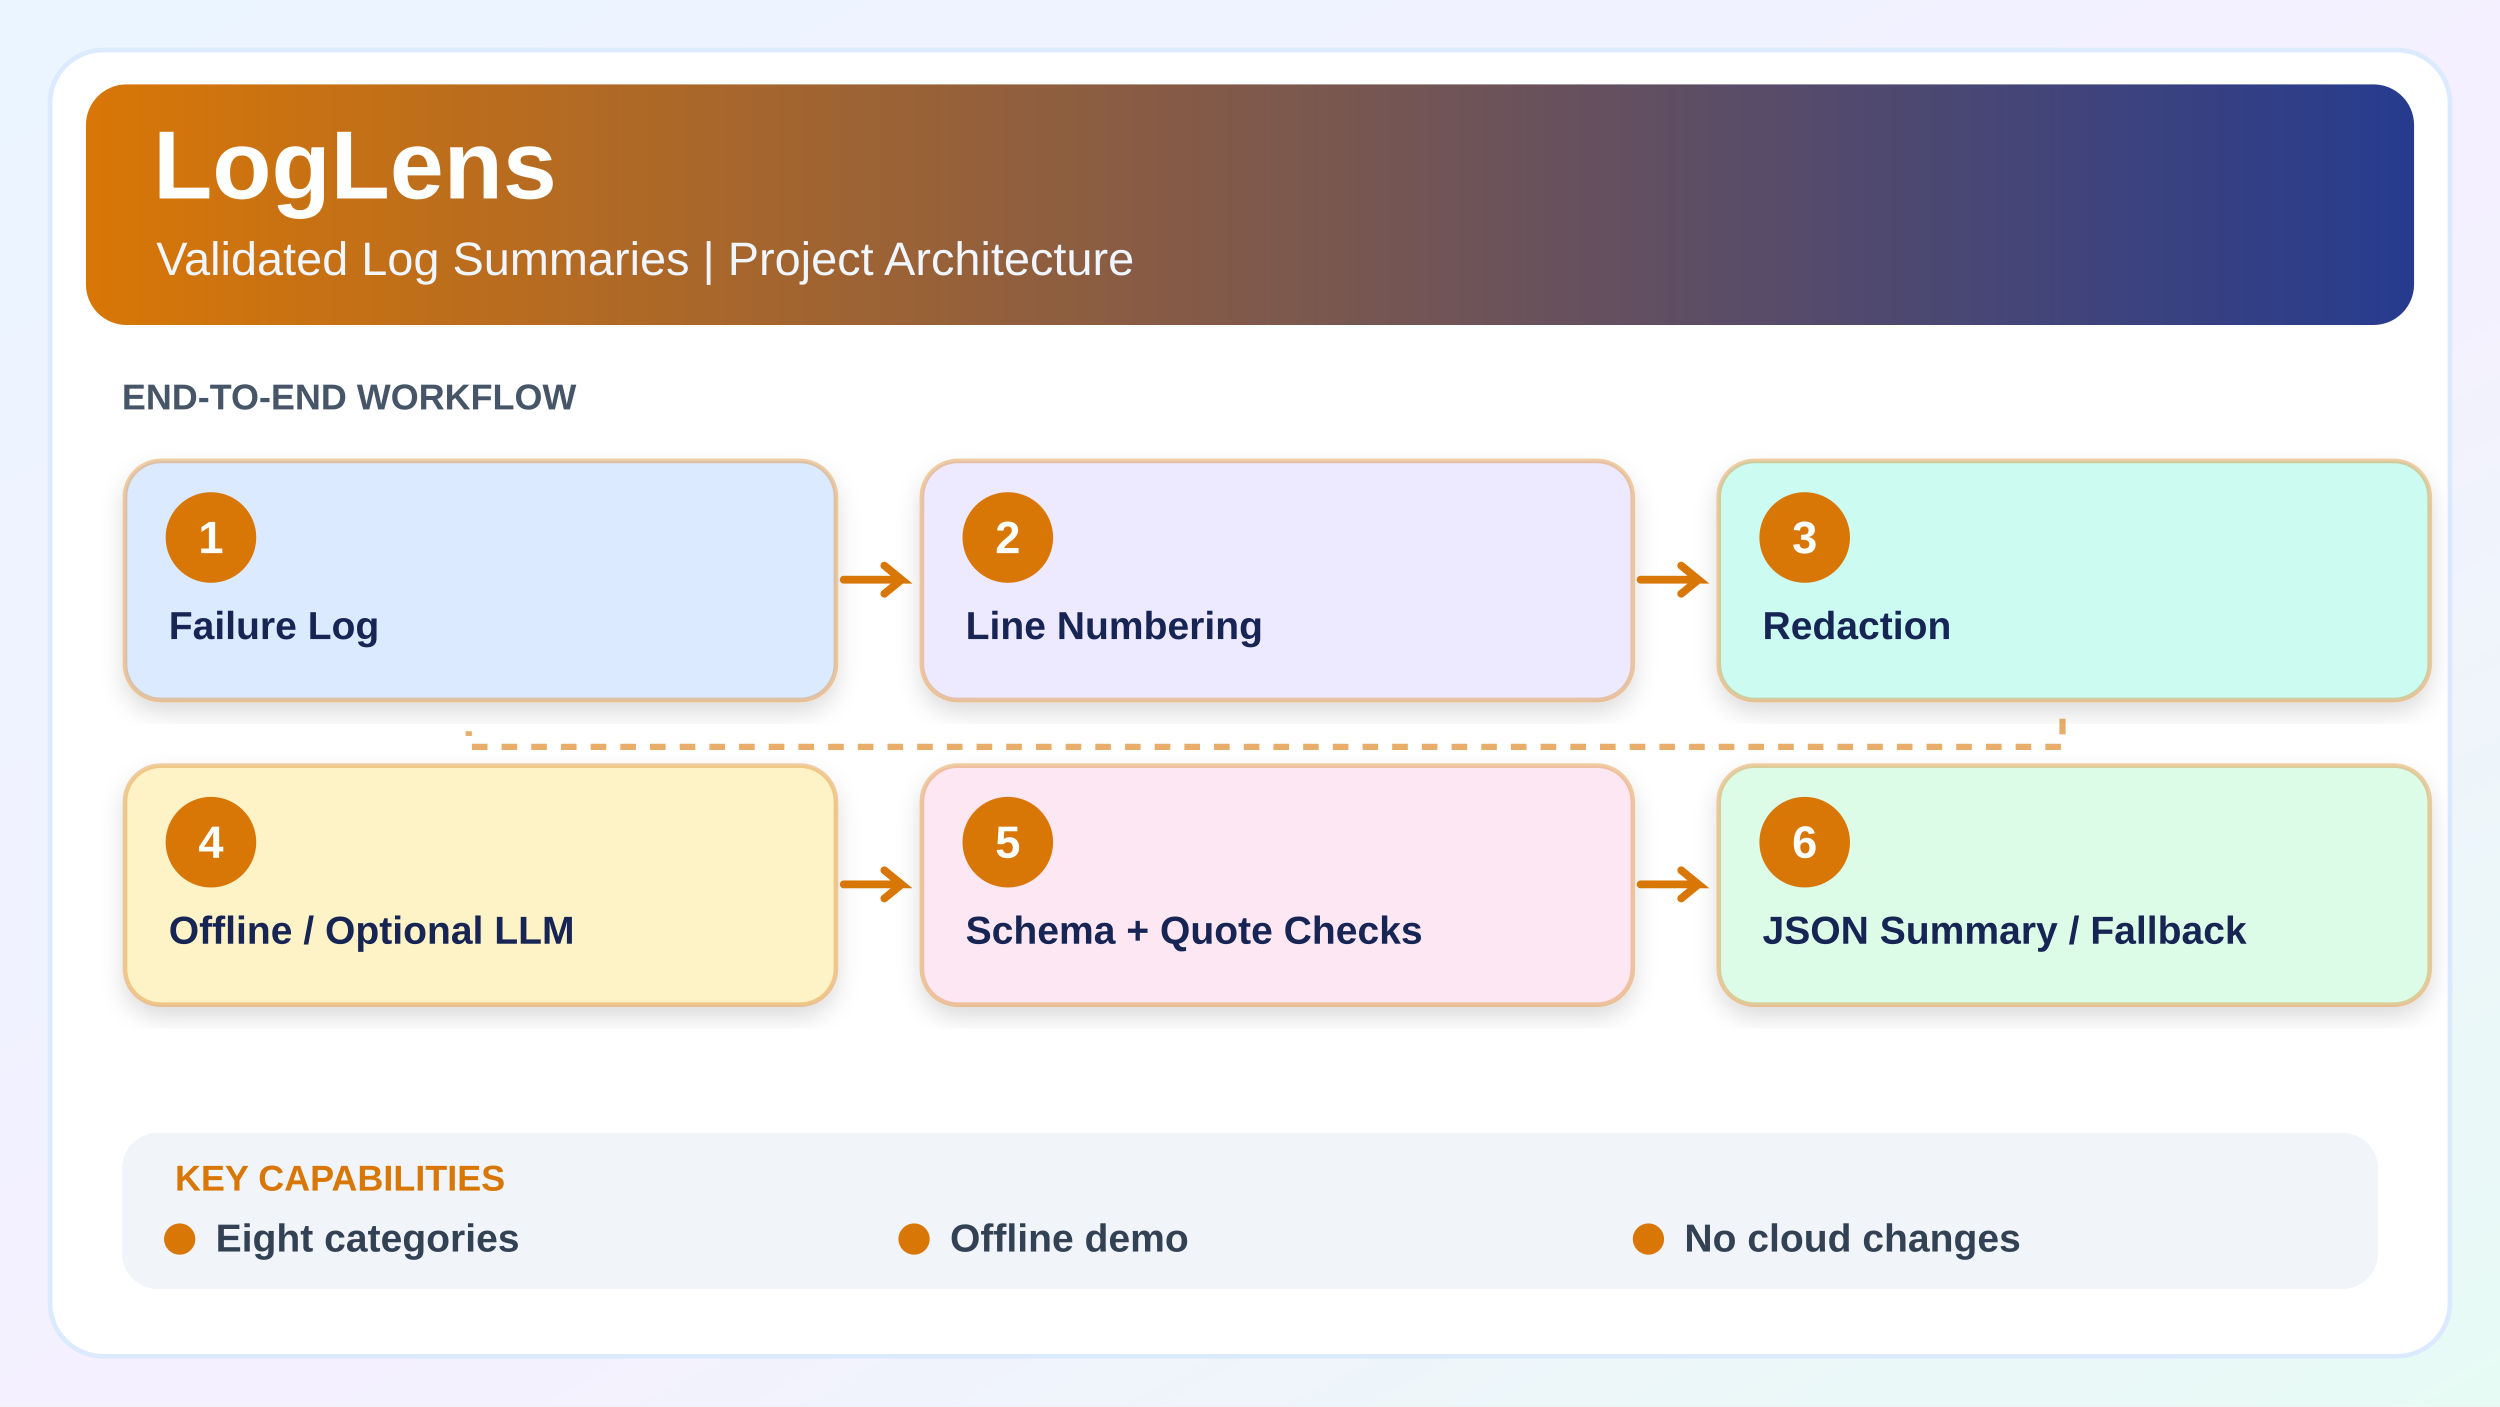
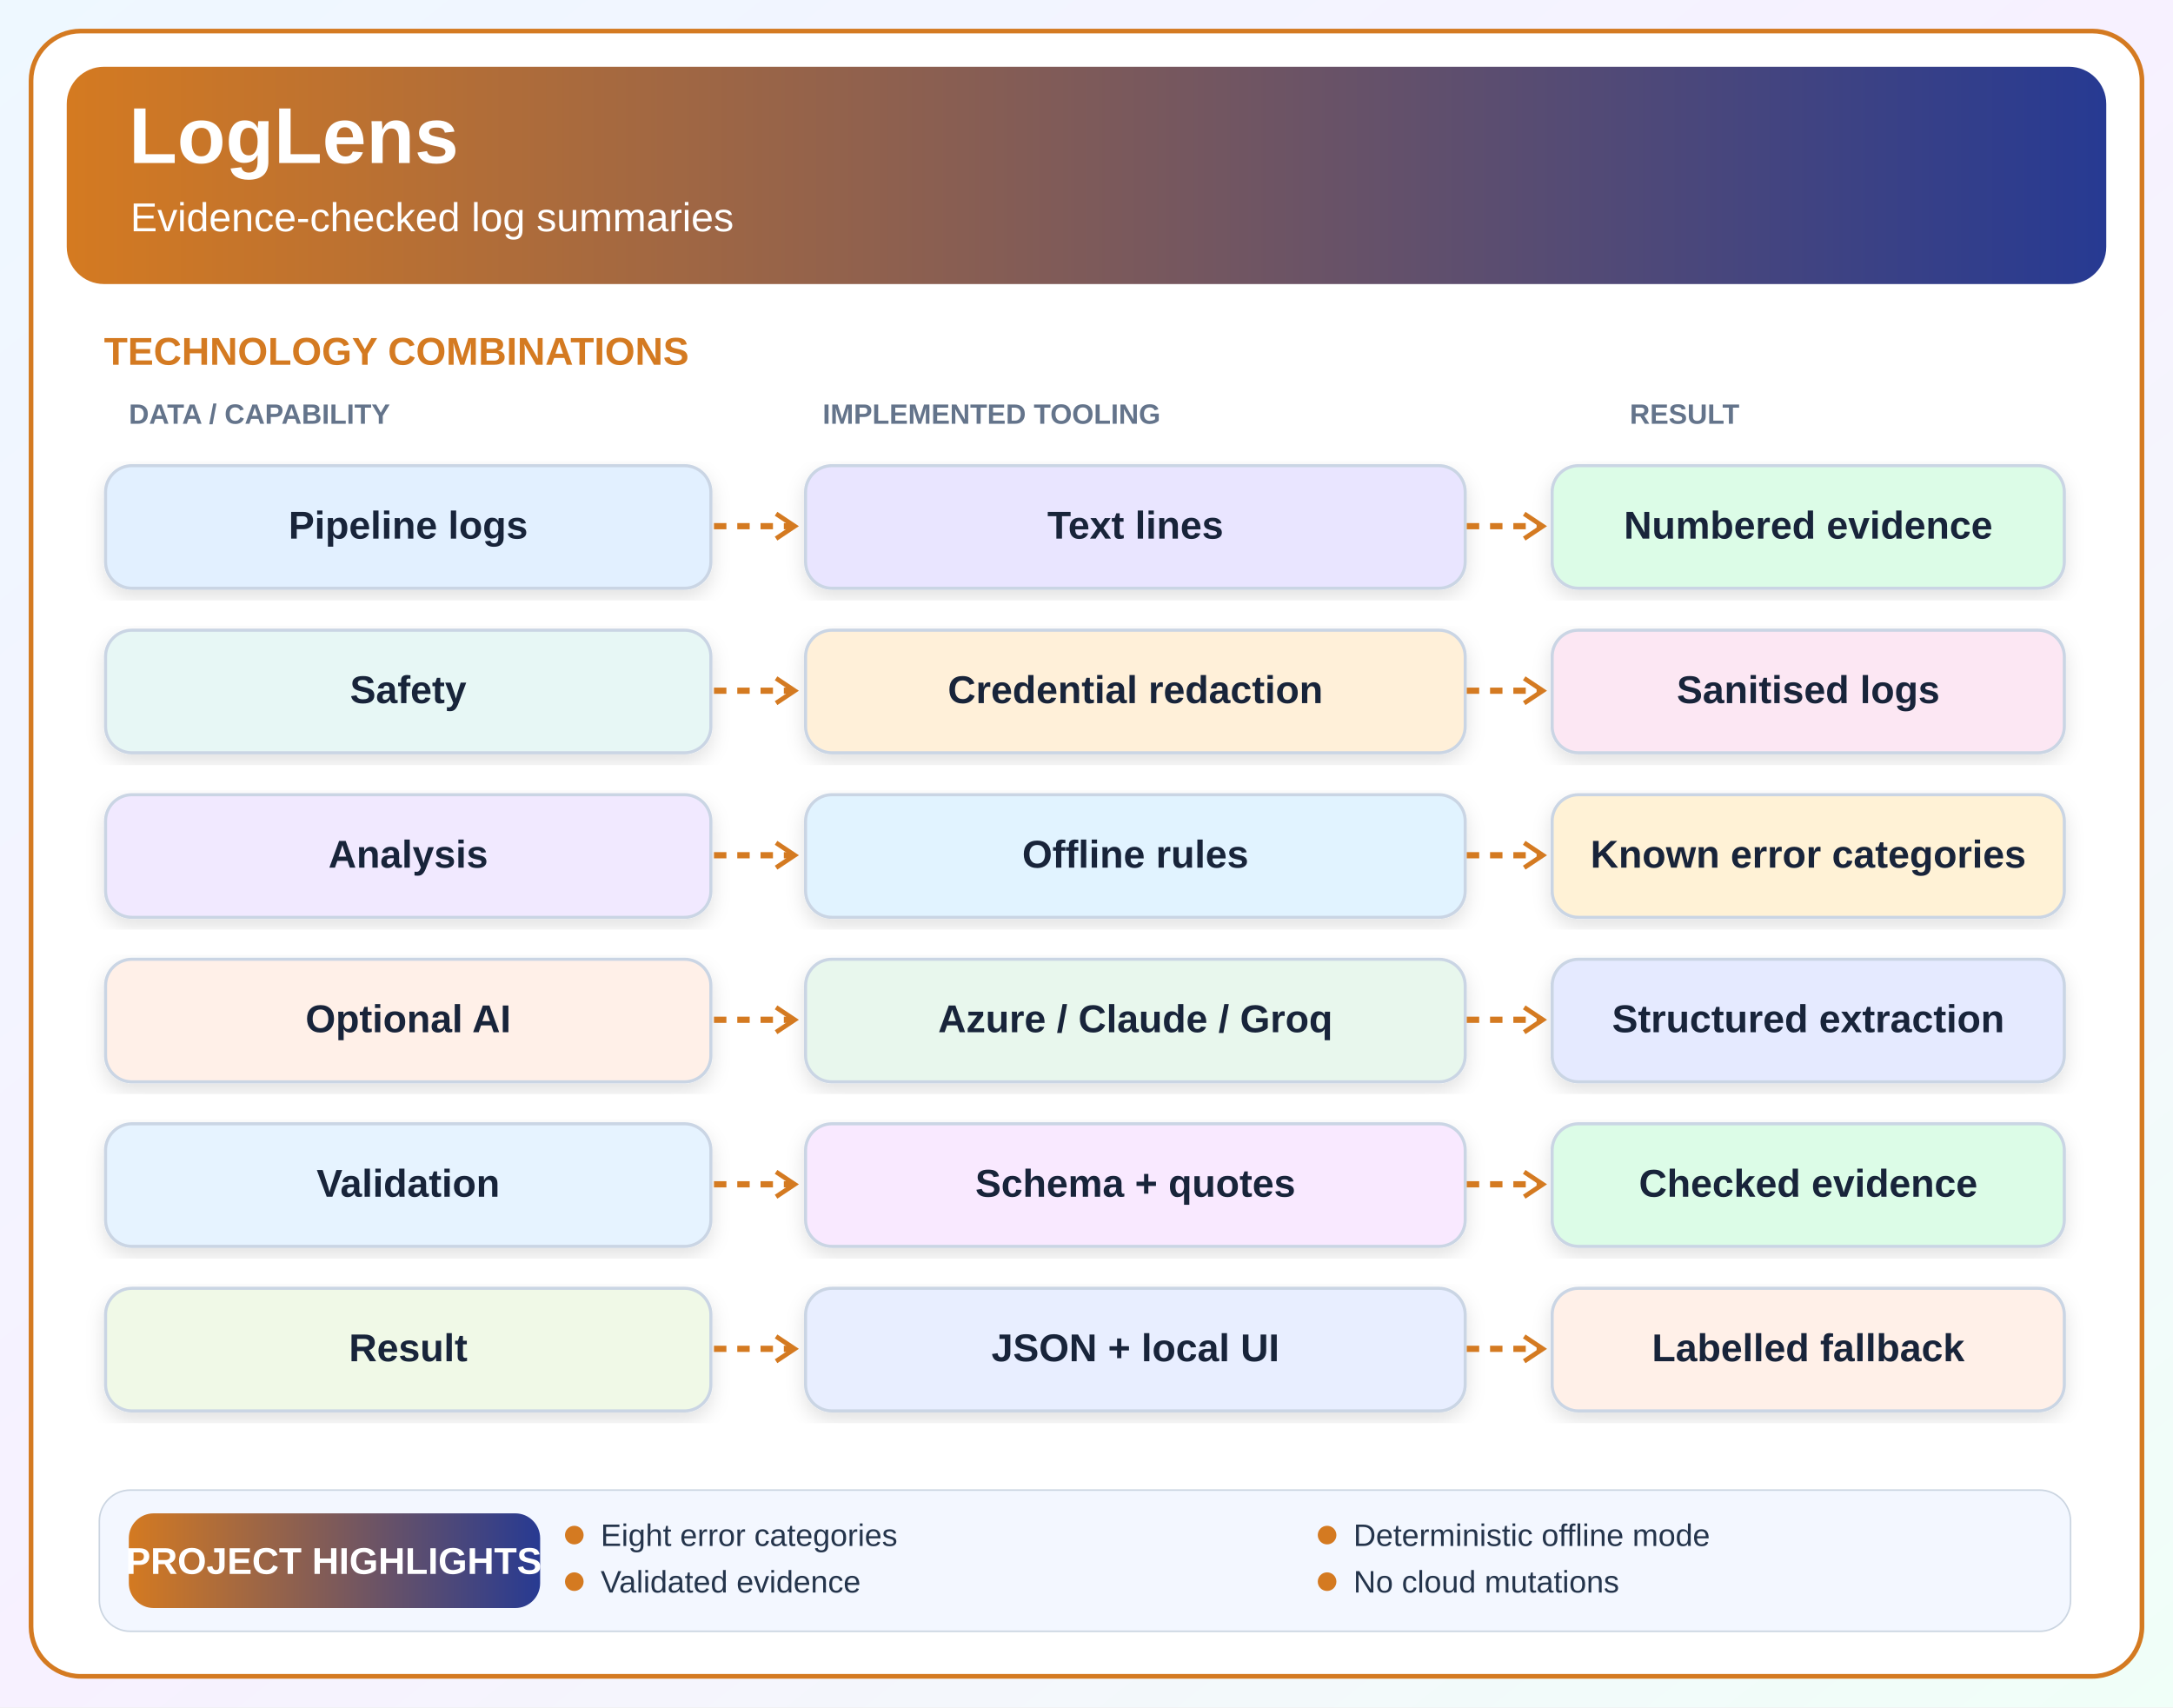
- <svg xmlns="http://www.w3.org/2000/svg" width="1600" height="900" viewBox="0 0 1600 900">
+ <svg xmlns="http://www.w3.org/2000/svg" width="1400" height="1100" viewBox="0 0 1400 1100">
  <defs>
-     <linearGradient id="back" x2="1" y2="1">
-       <stop stop-color="#eaf5ff" />
-       <stop offset=".55" stop-color="#f5f0ff" />
-       <stop offset="1" stop-color="#e7fbf5" />
+     <linearGradient id="bg" x2="1" y2="1">
+       <stop stop-color="#eef8ff" />
+       <stop offset=".5" stop-color="#f7f1ff" />
+       <stop offset="1" stop-color="#f0fff8" />
    </linearGradient>
-     <linearGradient id="head" x2="1" y2="0">
-       <stop stop-color="#d97706" />
-       <stop offset="1" stop-color="#263b8f" />
+     <linearGradient id="banner" x2="1">
+       <stop stop-color="#d47a21" />
+       <stop offset="1" stop-color="#273a92" />
    </linearGradient>
    <filter id="shadow">
-       <feDropShadow dx="0" dy="7" stdDeviation="8" flood-opacity=".15" />
+       <feDropShadow dx="0" dy="5" stdDeviation="6" flood-opacity=".12" />
    </filter>
  </defs>
-   <rect width="1600" height="900" fill="url(#back)" />
-   <rect x="32" y="32" width="1536" height="836" rx="34" fill="#fff" stroke="#dbeafe" stroke-width="3" />
-   <rect x="55" y="54" width="1490" height="154" rx="26" fill="url(#head)" />
-   <text x="98" y="127" font-family="Arial,sans-serif" font-size="62" font-weight="bold" fill="white">LogLens</text>
-   <text x="100" y="176" font-family="Arial,sans-serif" font-size="30" fill="#eff6ff">Validated Log Summaries  |  Project Architecture</text>
-   <text x="78" y="262" font-family="Arial,sans-serif" font-size="23" font-weight="bold" fill="#475569">END-TO-END WORKFLOW</text>
-   <rect x="80" y="295" width="455" height="153" rx="23" fill="#dbeafe" stroke="#d97706" stroke-opacity=".35" stroke-width="3" filter="url(#shadow)" />
-   <circle cx="135" cy="344" r="29" fill="#d97706" />
-   <text x="135" y="354" font-family="Arial" font-size="29" font-weight="bold" text-anchor="middle" fill="white">1</text>
-   <text x="108" y="409" font-family="Arial" font-size="25" font-weight="bold" fill="#172554">Failure Log</text>
-   <path d="M540 371 h37 l-11 -9 m11 9 l-11 9" stroke="#d97706" stroke-width="5" stroke-linecap="round" fill="none" />
-   <rect x="590" y="295" width="455" height="153" rx="23" fill="#ede9fe" stroke="#d97706" stroke-opacity=".35" stroke-width="3" filter="url(#shadow)" />
-   <circle cx="645" cy="344" r="29" fill="#d97706" />
-   <text x="645" y="354" font-family="Arial" font-size="29" font-weight="bold" text-anchor="middle" fill="white">2</text>
-   <text x="618" y="409" font-family="Arial" font-size="25" font-weight="bold" fill="#172554">Line Numbering</text>
-   <path d="M1050 371 h37 l-11 -9 m11 9 l-11 9" stroke="#d97706" stroke-width="5" stroke-linecap="round" fill="none" />
-   <rect x="1100" y="295" width="455" height="153" rx="23" fill="#ccfbf1" stroke="#d97706" stroke-opacity=".35" stroke-width="3" filter="url(#shadow)" />
-   <circle cx="1155" cy="344" r="29" fill="#d97706" />
-   <text x="1155" y="354" font-family="Arial" font-size="29" font-weight="bold" text-anchor="middle" fill="white">3</text>
-   <text x="1128" y="409" font-family="Arial" font-size="25" font-weight="bold" fill="#172554">Redaction</text>
-   <rect x="80" y="490" width="455" height="153" rx="23" fill="#fef3c7" stroke="#d97706" stroke-opacity=".35" stroke-width="3" filter="url(#shadow)" />
-   <circle cx="135" cy="539" r="29" fill="#d97706" />
-   <text x="135" y="549" font-family="Arial" font-size="29" font-weight="bold" text-anchor="middle" fill="white">4</text>
-   <text x="108" y="604" font-family="Arial" font-size="25" font-weight="bold" fill="#172554">Offline / Optional LLM</text>
-   <path d="M540 566 h37 l-11 -9 m11 9 l-11 9" stroke="#d97706" stroke-width="5" stroke-linecap="round" fill="none" />
-   <rect x="590" y="490" width="455" height="153" rx="23" fill="#fce7f3" stroke="#d97706" stroke-opacity=".35" stroke-width="3" filter="url(#shadow)" />
-   <circle cx="645" cy="539" r="29" fill="#d97706" />
-   <text x="645" y="549" font-family="Arial" font-size="29" font-weight="bold" text-anchor="middle" fill="white">5</text>
-   <text x="618" y="604" font-family="Arial" font-size="25" font-weight="bold" fill="#172554">Schema + Quote Checks</text>
-   <path d="M1050 566 h37 l-11 -9 m11 9 l-11 9" stroke="#d97706" stroke-width="5" stroke-linecap="round" fill="none" />
-   <rect x="1100" y="490" width="455" height="153" rx="23" fill="#dcfce7" stroke="#d97706" stroke-opacity=".35" stroke-width="3" filter="url(#shadow)" />
-   <circle cx="1155" cy="539" r="29" fill="#d97706" />
-   <text x="1155" y="549" font-family="Arial" font-size="29" font-weight="bold" text-anchor="middle" fill="white">6</text>
-   <text x="1128" y="604" font-family="Arial" font-size="25" font-weight="bold" fill="#172554">JSON Summary / Fallback</text>
-   <path d="M1320 460 v18 H300 v-10" stroke="#d97706" stroke-width="4" stroke-dasharray="10 9" fill="none" opacity=".6" />
-   <rect x="78" y="725" width="1444" height="100" rx="23" fill="#f1f5f9" />
-   <text x="112" y="762" font-family="Arial" font-size="23" font-weight="bold" fill="#d97706">KEY CAPABILITIES</text>
-   <circle cx="115" cy="793" r="10" fill="#d97706" />
-   <text x="138" y="801" font-family="Arial" font-size="25" font-weight="bold" fill="#334155">Eight categories</text>
-   <circle cx="585" cy="793" r="10" fill="#d97706" />
-   <text x="608" y="801" font-family="Arial" font-size="25" font-weight="bold" fill="#334155">Offline demo</text>
-   <circle cx="1055" cy="793" r="10" fill="#d97706" />
-   <text x="1078" y="801" font-family="Arial" font-size="25" font-weight="bold" fill="#334155">No cloud changes</text>
+   <rect width="1400" height="1100" fill="url(#bg)" />
+   <rect x="20" y="20" width="1360" height="1060" rx="32" fill="white" stroke="#d47a21" stroke-width="3" />
+   <rect x="43" y="43" width="1314" height="140" rx="24" fill="url(#banner)" />
+   <text x="83" y="105" font-size="51" font-weight="bold" font-family="Arial" fill="white">LogLens</text>
+   <text x="84" y="149" font-size="26" font-family="Arial" fill="white">Evidence-checked log summaries</text>
+   <text x="67" y="235" font-size="25" font-weight="bold" font-family="Arial" fill="#d47a21">TECHNOLOGY COMBINATIONS</text>
+   <text x="83" y="273" font-size="18" font-weight="bold" font-family="Arial" fill="#64748b">DATA / CAPABILITY</text>
+   <text x="530" y="273" font-size="18" font-weight="bold" font-family="Arial" fill="#64748b">IMPLEMENTED TOOLING</text>
+   <text x="1050" y="273" font-size="18" font-weight="bold" font-family="Arial" fill="#64748b">RESULT</text>
+   <rect x="68" y="300" width="390" height="79" rx="17" fill="#e2f0ff" stroke="#cad5e4" stroke-width="2" filter="url(#shadow)" />
+   <text x="263" y="347" font-size="25" text-anchor="middle" font-weight="bold" font-family="Arial" fill="#18243a">Pipeline logs</text>
+   <rect x="519" y="300" width="425" height="79" rx="17" fill="#e9e5ff" stroke="#cad5e4" stroke-width="2" filter="url(#shadow)" />
+   <text x="731.5" y="347" font-size="25" text-anchor="middle" font-weight="bold" font-family="Arial" fill="#18243a">Text lines</text>
+   <rect x="1000" y="300" width="330" height="79" rx="17" fill="#dcfce7" stroke="#cad5e4" stroke-width="2" filter="url(#shadow)" />
+   <text x="1165" y="347" font-size="25" text-anchor="middle" font-weight="bold" font-family="Arial" fill="#18243a">Numbered evidence</text>
+   <path d="M460 339 H510 M945 339 H992" stroke="#d47a21" stroke-width="4" stroke-dasharray="8 7" />
+   <path d="M500 331 l12 8 -12 8 M982 331 l12 8 -12 8" stroke="#d47a21" stroke-width="3" fill="none" />
+   <rect x="68" y="406" width="390" height="79" rx="17" fill="#e7f7f5" stroke="#cad5e4" stroke-width="2" filter="url(#shadow)" />
+   <text x="263" y="453" font-size="25" text-anchor="middle" font-weight="bold" font-family="Arial" fill="#18243a">Safety</text>
+   <rect x="519" y="406" width="425" height="79" rx="17" fill="#fff0d9" stroke="#cad5e4" stroke-width="2" filter="url(#shadow)" />
+   <text x="731.5" y="453" font-size="25" text-anchor="middle" font-weight="bold" font-family="Arial" fill="#18243a">Credential redaction</text>
+   <rect x="1000" y="406" width="330" height="79" rx="17" fill="#fce7f3" stroke="#cad5e4" stroke-width="2" filter="url(#shadow)" />
+   <text x="1165" y="453" font-size="25" text-anchor="middle" font-weight="bold" font-family="Arial" fill="#18243a">Sanitised logs</text>
+   <path d="M460 445 H510 M945 445 H992" stroke="#d47a21" stroke-width="4" stroke-dasharray="8 7" />
+   <path d="M500 437 l12 8 -12 8 M982 437 l12 8 -12 8" stroke="#d47a21" stroke-width="3" fill="none" />
+   <rect x="68" y="512" width="390" height="79" rx="17" fill="#f1e9ff" stroke="#cad5e4" stroke-width="2" filter="url(#shadow)" />
+   <text x="263" y="559" font-size="25" text-anchor="middle" font-weight="bold" font-family="Arial" fill="#18243a">Analysis</text>
+   <rect x="519" y="512" width="425" height="79" rx="17" fill="#e1f3ff" stroke="#cad5e4" stroke-width="2" filter="url(#shadow)" />
+   <text x="731.5" y="559" font-size="25" text-anchor="middle" font-weight="bold" font-family="Arial" fill="#18243a">Offline rules</text>
+   <rect x="1000" y="512" width="330" height="79" rx="17" fill="#fff2d6" stroke="#cad5e4" stroke-width="2" filter="url(#shadow)" />
+   <text x="1165" y="559" font-size="25" text-anchor="middle" font-weight="bold" font-family="Arial" fill="#18243a">Known error categories</text>
+   <path d="M460 551 H510 M945 551 H992" stroke="#d47a21" stroke-width="4" stroke-dasharray="8 7" />
+   <path d="M500 543 l12 8 -12 8 M982 543 l12 8 -12 8" stroke="#d47a21" stroke-width="3" fill="none" />
+   <rect x="68" y="618" width="390" height="79" rx="17" fill="#fff0e8" stroke="#cad5e4" stroke-width="2" filter="url(#shadow)" />
+   <text x="263" y="665" font-size="25" text-anchor="middle" font-weight="bold" font-family="Arial" fill="#18243a">Optional AI</text>
+   <rect x="519" y="618" width="425" height="79" rx="17" fill="#e8f7ed" stroke="#cad5e4" stroke-width="2" filter="url(#shadow)" />
+   <text x="731.5" y="665" font-size="25" text-anchor="middle" font-weight="bold" font-family="Arial" fill="#18243a">Azure / Claude / Groq</text>
+   <rect x="1000" y="618" width="330" height="79" rx="17" fill="#e5eaff" stroke="#cad5e4" stroke-width="2" filter="url(#shadow)" />
+   <text x="1165" y="665" font-size="25" text-anchor="middle" font-weight="bold" font-family="Arial" fill="#18243a">Structured extraction</text>
+   <path d="M460 657 H510 M945 657 H992" stroke="#d47a21" stroke-width="4" stroke-dasharray="8 7" />
+   <path d="M500 649 l12 8 -12 8 M982 649 l12 8 -12 8" stroke="#d47a21" stroke-width="3" fill="none" />
+   <rect x="68" y="724" width="390" height="79" rx="17" fill="#e6f3ff" stroke="#cad5e4" stroke-width="2" filter="url(#shadow)" />
+   <text x="263" y="771" font-size="25" text-anchor="middle" font-weight="bold" font-family="Arial" fill="#18243a">Validation</text>
+   <rect x="519" y="724" width="425" height="79" rx="17" fill="#f9e9ff" stroke="#cad5e4" stroke-width="2" filter="url(#shadow)" />
+   <text x="731.5" y="771" font-size="25" text-anchor="middle" font-weight="bold" font-family="Arial" fill="#18243a">Schema + quotes</text>
+   <rect x="1000" y="724" width="330" height="79" rx="17" fill="#dcfce7" stroke="#cad5e4" stroke-width="2" filter="url(#shadow)" />
+   <text x="1165" y="771" font-size="25" text-anchor="middle" font-weight="bold" font-family="Arial" fill="#18243a">Checked evidence</text>
+   <path d="M460 763 H510 M945 763 H992" stroke="#d47a21" stroke-width="4" stroke-dasharray="8 7" />
+   <path d="M500 755 l12 8 -12 8 M982 755 l12 8 -12 8" stroke="#d47a21" stroke-width="3" fill="none" />
+   <rect x="68" y="830" width="390" height="79" rx="17" fill="#f0f9e7" stroke="#cad5e4" stroke-width="2" filter="url(#shadow)" />
+   <text x="263" y="877" font-size="25" text-anchor="middle" font-weight="bold" font-family="Arial" fill="#18243a">Result</text>
+   <rect x="519" y="830" width="425" height="79" rx="17" fill="#e8eeff" stroke="#cad5e4" stroke-width="2" filter="url(#shadow)" />
+   <text x="731.5" y="877" font-size="25" text-anchor="middle" font-weight="bold" font-family="Arial" fill="#18243a">JSON + local UI</text>
+   <rect x="1000" y="830" width="330" height="79" rx="17" fill="#fff0e8" stroke="#cad5e4" stroke-width="2" filter="url(#shadow)" />
+   <text x="1165" y="877" font-size="25" text-anchor="middle" font-weight="bold" font-family="Arial" fill="#18243a">Labelled fallback</text>
+   <path d="M460 869 H510 M945 869 H992" stroke="#d47a21" stroke-width="4" stroke-dasharray="8 7" />
+   <path d="M500 861 l12 8 -12 8 M982 861 l12 8 -12 8" stroke="#d47a21" stroke-width="3" fill="none" />
+   <rect x="64" y="960" width="1270" height="91" rx="20" fill="#f3f7ff" stroke="#cbd5e1" />
+   <rect x="83" y="975" width="265" height="61" rx="16" fill="url(#banner)" />
+   <text x="215" y="1014" font-size="24" text-anchor="middle" font-weight="bold" font-family="Arial" fill="white">PROJECT HIGHLIGHTS</text>
+   <circle cx="370" cy="989" r="6" fill="#d47a21" />
+   <text x="387" y="996" font-size="20" font-family="Arial" fill="#24344b">Eight error categories</text>
+   <circle cx="855" cy="989" r="6" fill="#d47a21" />
+   <text x="872" y="996" font-size="20" font-family="Arial" fill="#24344b">Deterministic offline mode</text>
+   <circle cx="370" cy="1019" r="6" fill="#d47a21" />
+   <text x="387" y="1026" font-size="20" font-family="Arial" fill="#24344b">Validated evidence</text>
+   <circle cx="855" cy="1019" r="6" fill="#d47a21" />
+   <text x="872" y="1026" font-size="20" font-family="Arial" fill="#24344b">No cloud mutations</text>
</svg>
